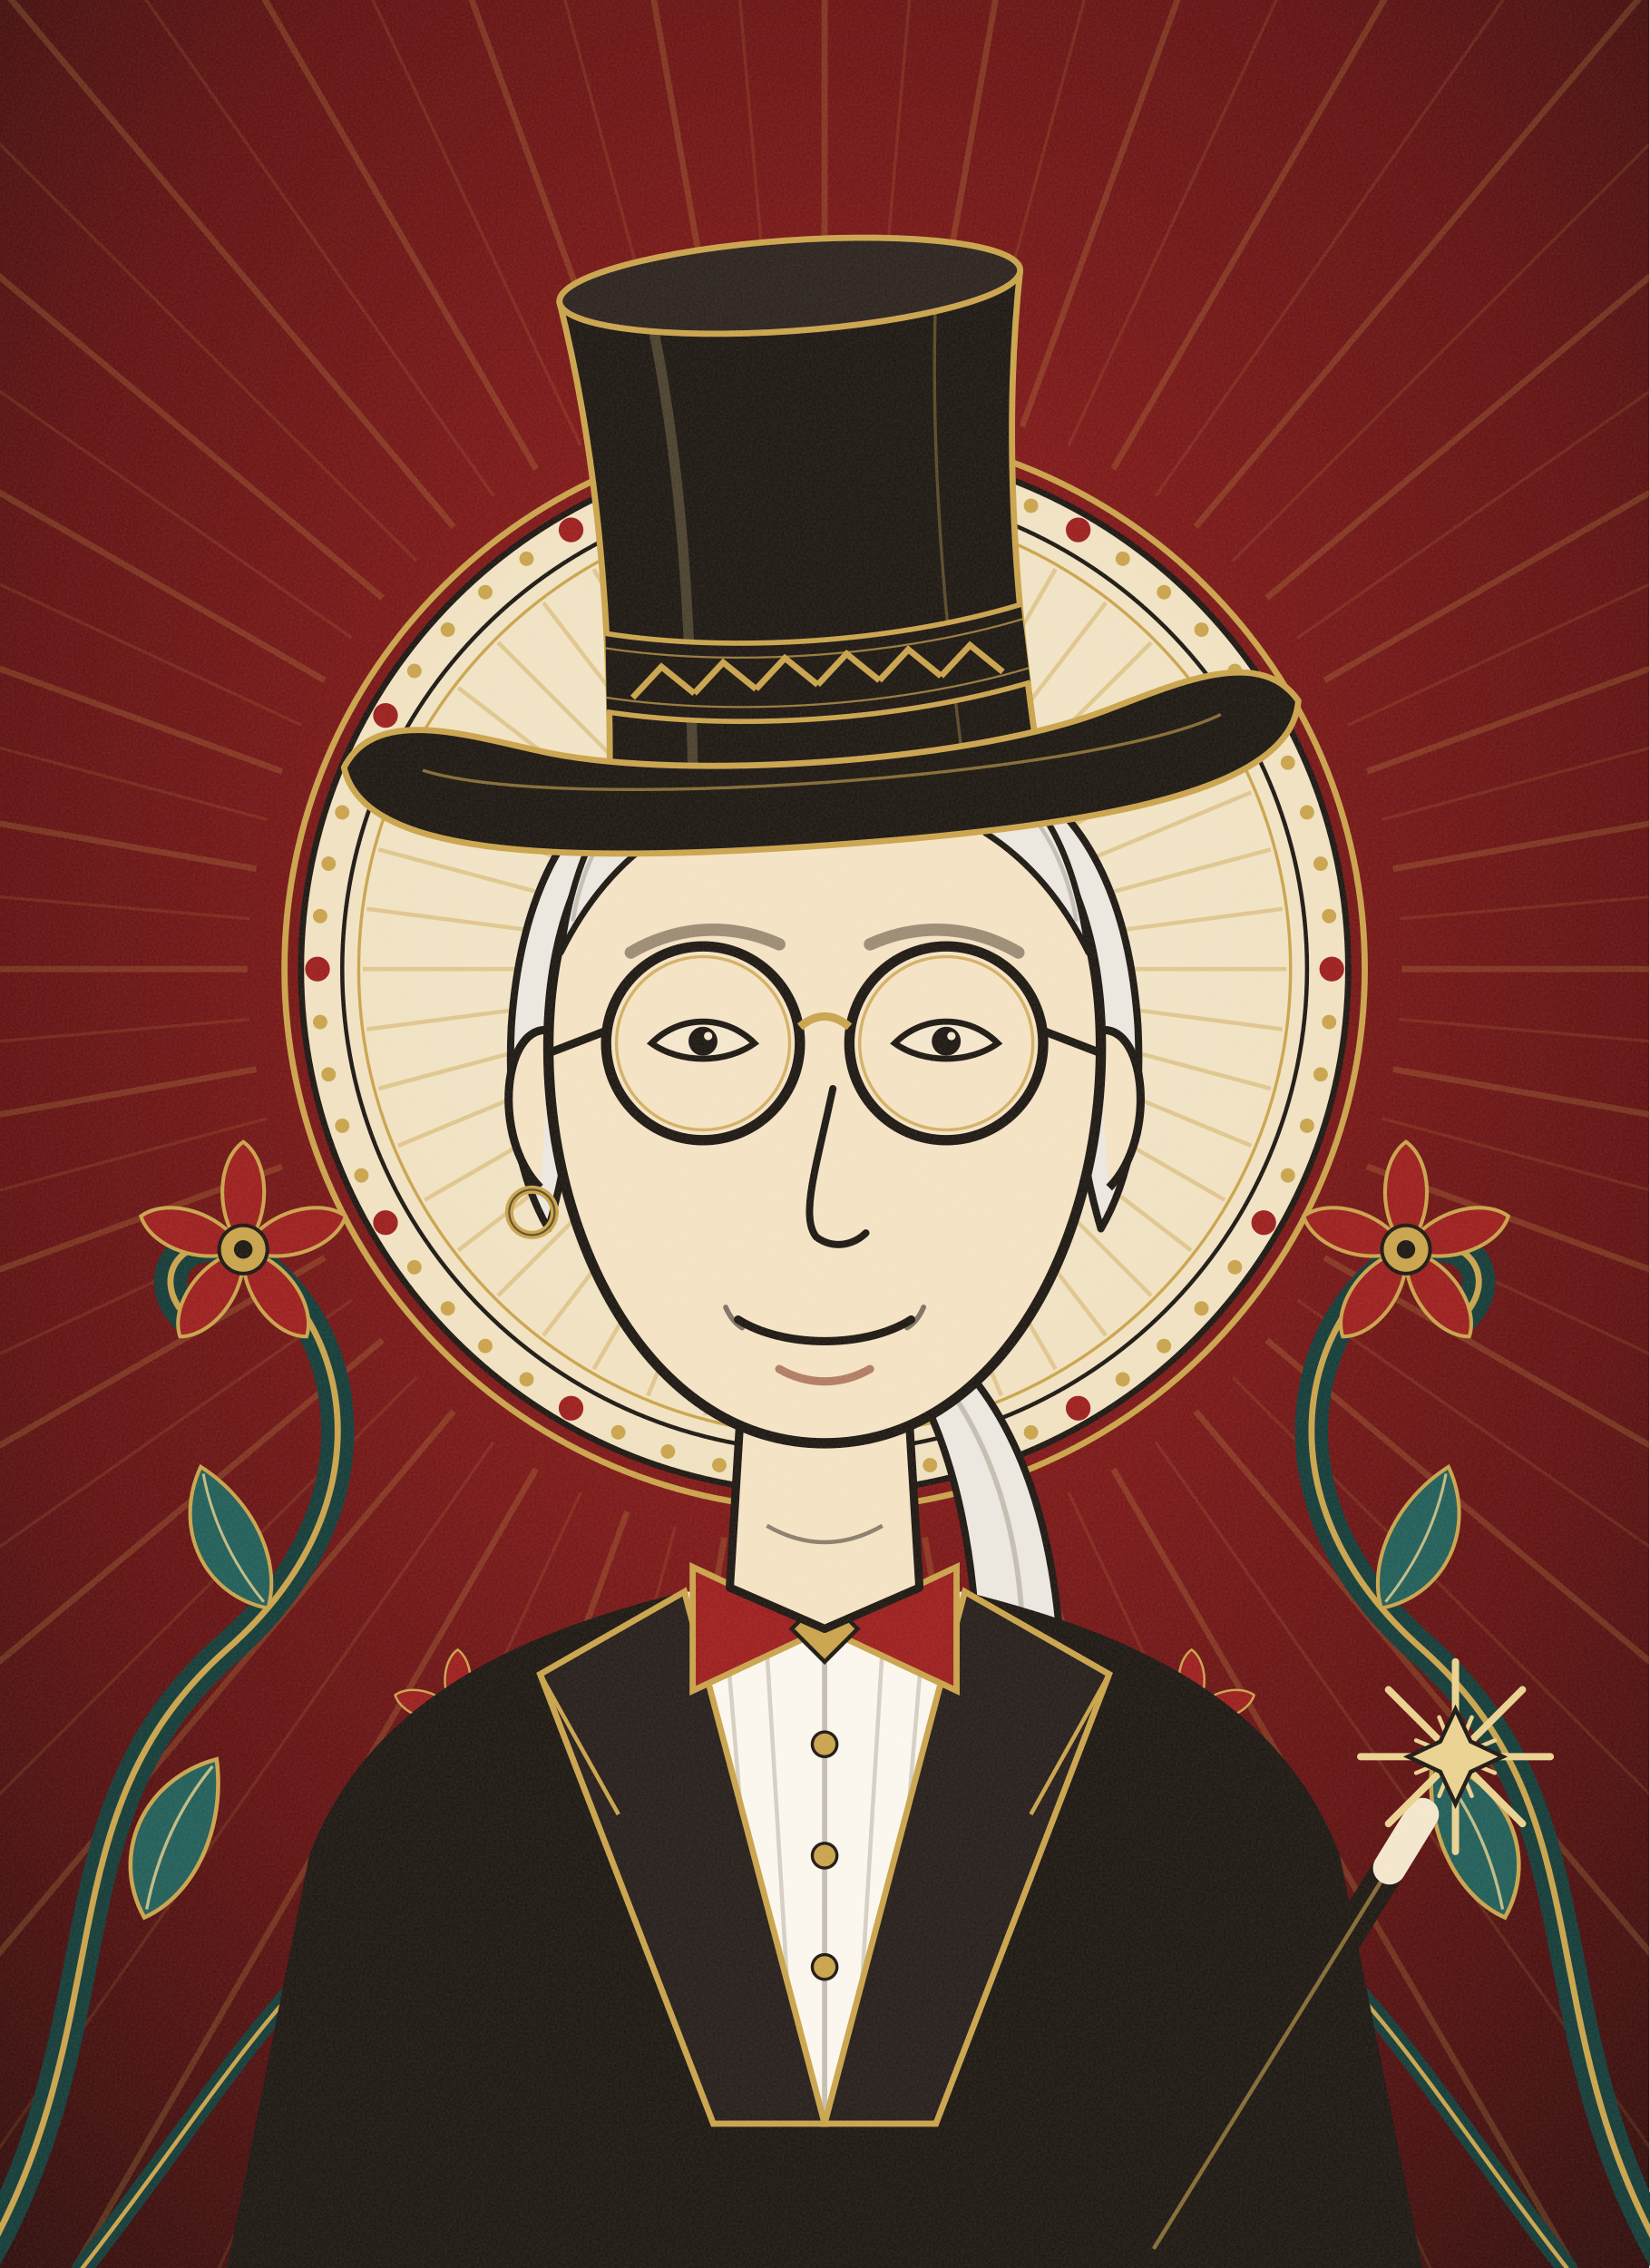
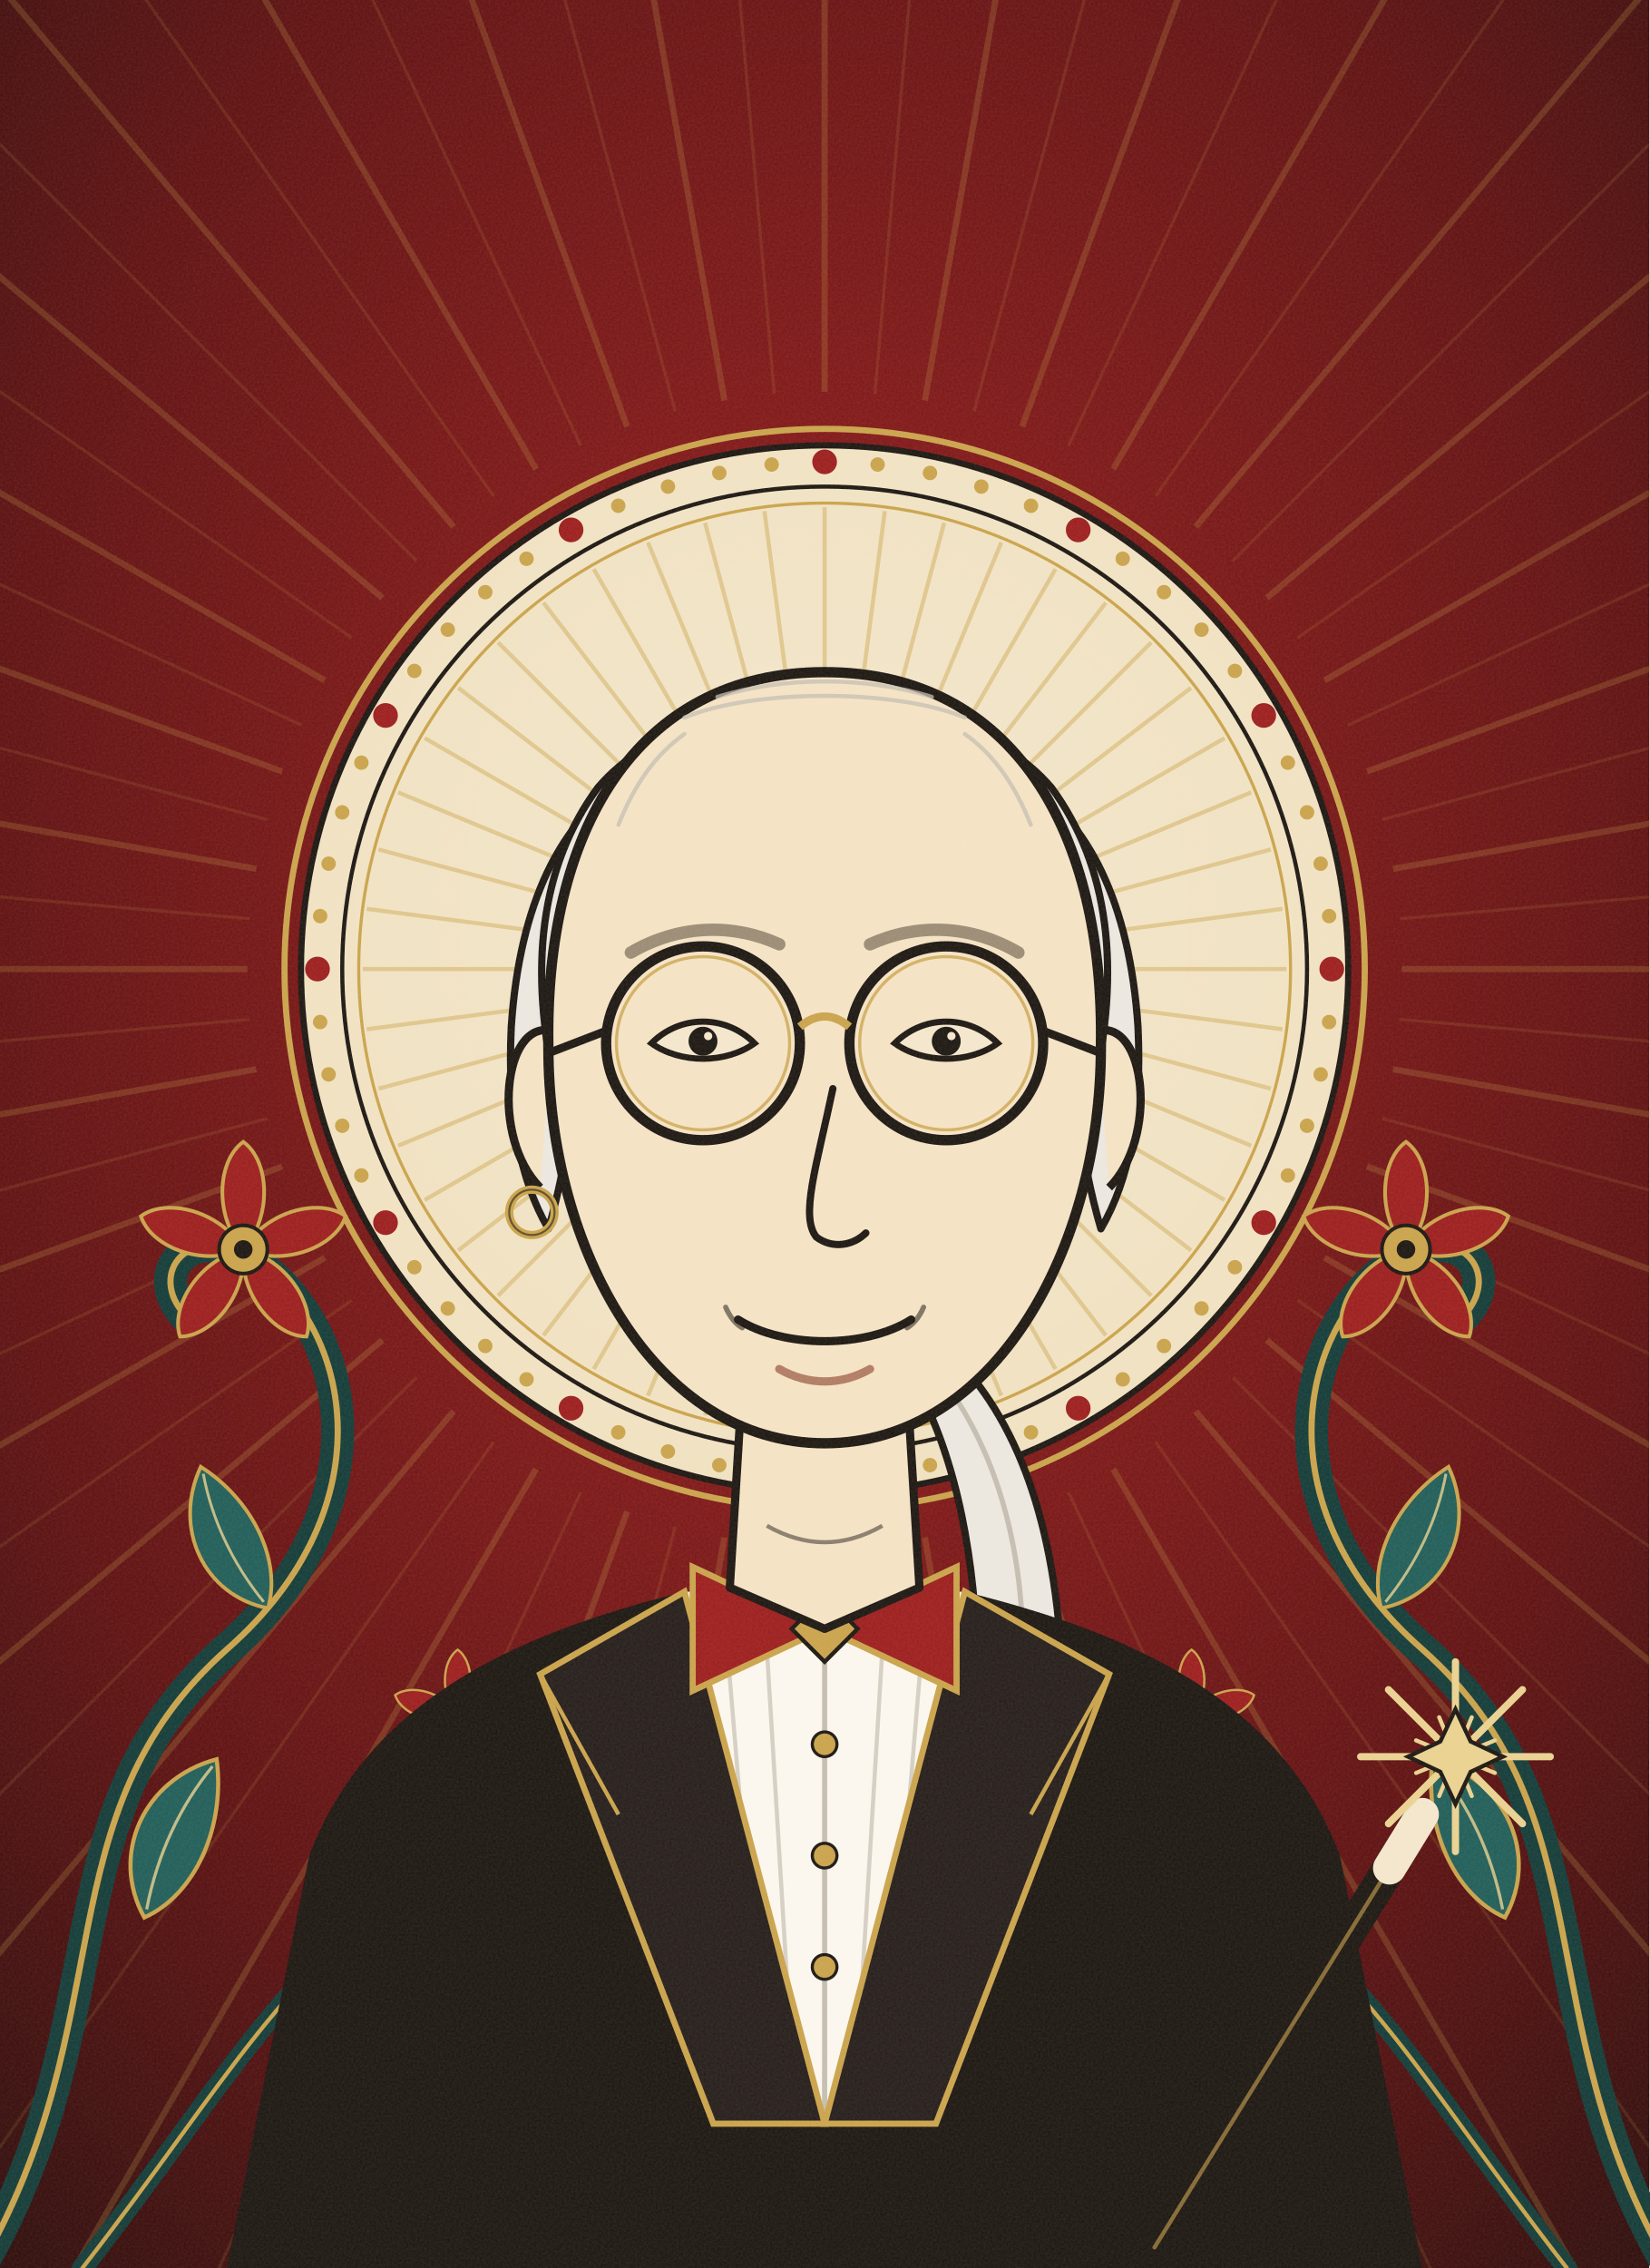
<svg xmlns="http://www.w3.org/2000/svg" viewBox="0 0 800 1100" width="800" height="1100">
  <defs>
    <radialGradient id="bg" cx=".5" cy=".42" r=".85">
      <stop offset="0" stop-color="#9b1c1c" />
      <stop offset=".6" stop-color="#5e0f10" />
      <stop offset="1" stop-color="#1a0a08" />
    </radialGradient>
    <radialGradient id="halo" cx=".5" cy=".45" r=".6">
      <stop offset="0" stop-color="#f3e6cc" />
      <stop offset="1" stop-color="#efe0bf" />
    </radialGradient>
    <clipPath id="shirt">
      <path d="M332 772 L468 772 L400 1030 Z" />
    </clipPath>
    <filter id="n">
      <feTurbulence type="fractalNoise" baseFrequency=".9" numOctaves="3" stitchTiles="stitch" />
      <feColorMatrix values="0 0 0 0 1 0 0 0 0 .9 0 0 0 0 .75 0 0 0 .1 0" />
    </filter>
  </defs>
  <rect width="800" height="1100" fill="url(#bg)" />
  <line x1="680.0" y1="470.0" x2="1700.0" y2="470.0" stroke="#c9a24a" stroke-width="3" opacity="0.22" />
  <line x1="678.9" y1="494.4" x2="1296.6" y2="548.4" stroke="#c9a24a" stroke-width="1.5" opacity="0.14" />
  <line x1="675.7" y1="518.6" x2="1680.3" y2="695.7" stroke="#c9a24a" stroke-width="3" opacity="0.22" />
  <line x1="670.5" y1="542.5" x2="1269.3" y2="702.9" stroke="#c9a24a" stroke-width="1.5" opacity="0.14" />
  <line x1="663.1" y1="565.8" x2="1621.6" y2="914.6" stroke="#c9a24a" stroke-width="3" opacity="0.22" />
  <line x1="653.8" y1="588.3" x2="1215.7" y2="850.4" stroke="#c9a24a" stroke-width="1.5" opacity="0.14" />
  <line x1="642.5" y1="610.0" x2="1525.8" y2="1120.0" stroke="#c9a24a" stroke-width="3" opacity="0.22" />
  <line x1="629.4" y1="630.6" x2="1137.2" y2="986.2" stroke="#c9a24a" stroke-width="1.5" opacity="0.14" />
  <line x1="614.5" y1="650.0" x2="1395.9" y2="1305.6" stroke="#c9a24a" stroke-width="3" opacity="0.22" />
  <line x1="598.0" y1="668.0" x2="1036.4" y2="1106.4" stroke="#c9a24a" stroke-width="1.5" opacity="0.14" />
  <line x1="580.0" y1="684.5" x2="1235.6" y2="1465.9" stroke="#c9a24a" stroke-width="3" opacity="0.22" />
  <line x1="560.6" y1="699.4" x2="916.2" y2="1207.2" stroke="#c9a24a" stroke-width="1.5" opacity="0.14" />
  <line x1="540.0" y1="712.5" x2="1050.0" y2="1595.8" stroke="#c9a24a" stroke-width="3" opacity="0.22" />
  <line x1="518.3" y1="723.8" x2="780.4" y2="1285.7" stroke="#c9a24a" stroke-width="1.5" opacity="0.14" />
  <line x1="495.8" y1="733.1" x2="844.6" y2="1691.6" stroke="#c9a24a" stroke-width="3" opacity="0.22" />
  <line x1="472.5" y1="740.5" x2="632.9" y2="1339.3" stroke="#c9a24a" stroke-width="1.5" opacity="0.14" />
  <line x1="448.6" y1="745.7" x2="625.7" y2="1750.3" stroke="#c9a24a" stroke-width="3" opacity="0.22" />
  <line x1="424.4" y1="748.9" x2="478.4" y2="1366.6" stroke="#c9a24a" stroke-width="1.5" opacity="0.14" />
  <line x1="400.0" y1="750.0" x2="400.0" y2="1770.0" stroke="#c9a24a" stroke-width="3" opacity="0.22" />
  <line x1="375.6" y1="748.9" x2="321.6" y2="1366.6" stroke="#c9a24a" stroke-width="1.5" opacity="0.14" />
  <line x1="351.4" y1="745.7" x2="174.3" y2="1750.3" stroke="#c9a24a" stroke-width="3" opacity="0.22" />
  <line x1="327.5" y1="740.5" x2="167.1" y2="1339.3" stroke="#c9a24a" stroke-width="1.5" opacity="0.14" />
  <line x1="304.2" y1="733.1" x2="-44.6" y2="1691.6" stroke="#c9a24a" stroke-width="3" opacity="0.22" />
  <line x1="281.7" y1="723.8" x2="19.6" y2="1285.7" stroke="#c9a24a" stroke-width="1.5" opacity="0.14" />
  <line x1="260.0" y1="712.5" x2="-250.0" y2="1595.8" stroke="#c9a24a" stroke-width="3" opacity="0.22" />
  <line x1="239.4" y1="699.4" x2="-116.2" y2="1207.2" stroke="#c9a24a" stroke-width="1.5" opacity="0.14" />
  <line x1="220.0" y1="684.5" x2="-435.6" y2="1465.9" stroke="#c9a24a" stroke-width="3" opacity="0.22" />
  <line x1="202.0" y1="668.0" x2="-236.4" y2="1106.4" stroke="#c9a24a" stroke-width="1.5" opacity="0.14" />
  <line x1="185.5" y1="650.0" x2="-595.9" y2="1305.6" stroke="#c9a24a" stroke-width="3" opacity="0.22" />
  <line x1="170.6" y1="630.6" x2="-337.2" y2="986.2" stroke="#c9a24a" stroke-width="1.5" opacity="0.14" />
  <line x1="157.5" y1="610.0" x2="-725.8" y2="1120.0" stroke="#c9a24a" stroke-width="3" opacity="0.22" />
  <line x1="146.2" y1="588.3" x2="-415.7" y2="850.4" stroke="#c9a24a" stroke-width="1.5" opacity="0.14" />
  <line x1="136.9" y1="565.8" x2="-821.6" y2="914.6" stroke="#c9a24a" stroke-width="3" opacity="0.22" />
  <line x1="129.5" y1="542.5" x2="-469.3" y2="702.9" stroke="#c9a24a" stroke-width="1.5" opacity="0.14" />
  <line x1="124.3" y1="518.6" x2="-880.3" y2="695.7" stroke="#c9a24a" stroke-width="3" opacity="0.22" />
  <line x1="121.1" y1="494.4" x2="-496.6" y2="548.4" stroke="#c9a24a" stroke-width="1.5" opacity="0.14" />
  <line x1="120.0" y1="470.0" x2="-900.0" y2="470.0" stroke="#c9a24a" stroke-width="3" opacity="0.22" />
  <line x1="121.1" y1="445.6" x2="-496.6" y2="391.6" stroke="#c9a24a" stroke-width="1.5" opacity="0.14" />
  <line x1="124.3" y1="421.4" x2="-880.3" y2="244.3" stroke="#c9a24a" stroke-width="3" opacity="0.22" />
  <line x1="129.5" y1="397.5" x2="-469.3" y2="237.1" stroke="#c9a24a" stroke-width="1.5" opacity="0.14" />
  <line x1="136.9" y1="374.2" x2="-821.6" y2="25.4" stroke="#c9a24a" stroke-width="3" opacity="0.22" />
  <line x1="146.2" y1="351.7" x2="-415.7" y2="89.6" stroke="#c9a24a" stroke-width="1.5" opacity="0.14" />
  <line x1="157.5" y1="330.0" x2="-725.8" y2="-180.0" stroke="#c9a24a" stroke-width="3" opacity="0.22" />
  <line x1="170.6" y1="309.4" x2="-337.2" y2="-46.2" stroke="#c9a24a" stroke-width="1.5" opacity="0.14" />
  <line x1="185.5" y1="290.0" x2="-595.9" y2="-365.6" stroke="#c9a24a" stroke-width="3" opacity="0.22" />
  <line x1="202.0" y1="272.0" x2="-236.4" y2="-166.4" stroke="#c9a24a" stroke-width="1.5" opacity="0.14" />
  <line x1="220.0" y1="255.5" x2="-435.6" y2="-525.9" stroke="#c9a24a" stroke-width="3" opacity="0.22" />
  <line x1="239.4" y1="240.6" x2="-116.2" y2="-267.2" stroke="#c9a24a" stroke-width="1.5" opacity="0.14" />
  <line x1="260.0" y1="227.5" x2="-250.0" y2="-655.8" stroke="#c9a24a" stroke-width="3" opacity="0.22" />
  <line x1="281.7" y1="216.2" x2="19.6" y2="-345.7" stroke="#c9a24a" stroke-width="1.5" opacity="0.14" />
  <line x1="304.2" y1="206.9" x2="-44.6" y2="-751.6" stroke="#c9a24a" stroke-width="3" opacity="0.22" />
  <line x1="327.5" y1="199.5" x2="167.1" y2="-399.3" stroke="#c9a24a" stroke-width="1.5" opacity="0.14" />
  <line x1="351.4" y1="194.3" x2="174.3" y2="-810.3" stroke="#c9a24a" stroke-width="3" opacity="0.22" />
  <line x1="375.6" y1="191.1" x2="321.6" y2="-426.6" stroke="#c9a24a" stroke-width="1.5" opacity="0.14" />
  <line x1="400.0" y1="190.0" x2="400.0" y2="-830.0" stroke="#c9a24a" stroke-width="3" opacity="0.22" />
  <line x1="424.4" y1="191.1" x2="478.4" y2="-426.6" stroke="#c9a24a" stroke-width="1.5" opacity="0.14" />
  <line x1="448.6" y1="194.3" x2="625.7" y2="-810.3" stroke="#c9a24a" stroke-width="3" opacity="0.22" />
  <line x1="472.5" y1="199.5" x2="632.9" y2="-399.3" stroke="#c9a24a" stroke-width="1.5" opacity="0.14" />
  <line x1="495.8" y1="206.9" x2="844.6" y2="-751.6" stroke="#c9a24a" stroke-width="3" opacity="0.22" />
  <line x1="518.3" y1="216.2" x2="780.4" y2="-345.7" stroke="#c9a24a" stroke-width="1.5" opacity="0.14" />
  <line x1="540.0" y1="227.5" x2="1050.0" y2="-655.8" stroke="#c9a24a" stroke-width="3" opacity="0.22" />
  <line x1="560.6" y1="240.6" x2="916.2" y2="-267.2" stroke="#c9a24a" stroke-width="1.5" opacity="0.14" />
  <line x1="580.0" y1="255.5" x2="1235.6" y2="-525.9" stroke="#c9a24a" stroke-width="3" opacity="0.22" />
  <line x1="598.0" y1="272.0" x2="1036.4" y2="-166.4" stroke="#c9a24a" stroke-width="1.5" opacity="0.14" />
  <line x1="614.5" y1="290.0" x2="1395.9" y2="-365.6" stroke="#c9a24a" stroke-width="3" opacity="0.22" />
  <line x1="629.4" y1="309.4" x2="1137.2" y2="-46.2" stroke="#c9a24a" stroke-width="1.5" opacity="0.14" />
  <line x1="642.5" y1="330.0" x2="1525.8" y2="-180.0" stroke="#c9a24a" stroke-width="3" opacity="0.22" />
  <line x1="653.8" y1="351.7" x2="1215.7" y2="89.6" stroke="#c9a24a" stroke-width="1.5" opacity="0.14" />
  <line x1="663.1" y1="374.2" x2="1621.6" y2="25.4" stroke="#c9a24a" stroke-width="3" opacity="0.22" />
  <line x1="670.5" y1="397.5" x2="1269.3" y2="237.1" stroke="#c9a24a" stroke-width="1.5" opacity="0.14" />
  <line x1="675.7" y1="421.4" x2="1680.3" y2="244.3" stroke="#c9a24a" stroke-width="3" opacity="0.22" />
  <line x1="678.9" y1="445.6" x2="1296.6" y2="391.6" stroke="#c9a24a" stroke-width="1.5" opacity="0.14" />
  <circle cx="400" cy="470" r="262" fill="none" stroke="#c9a24a" stroke-width="3" />
  <circle cx="400" cy="470" r="254" fill="url(#halo)" stroke="#1b1511" stroke-width="3" />
  <circle cx="646.0" cy="470.0" r="6" fill="#9b1c1c" />
  <circle cx="644.7" cy="495.7" r="3.5" fill="#c9a24a" />
  <circle cx="640.6" cy="521.1" r="3.5" fill="#c9a24a" />
  <circle cx="634.0" cy="546.0" r="3.5" fill="#c9a24a" />
  <circle cx="624.7" cy="570.1" r="3.5" fill="#c9a24a" />
  <circle cx="613.0" cy="593.0" r="6" fill="#9b1c1c" />
  <circle cx="599.0" cy="614.6" r="3.5" fill="#c9a24a" />
  <circle cx="582.8" cy="634.6" r="3.5" fill="#c9a24a" />
  <circle cx="564.6" cy="652.8" r="3.5" fill="#c9a24a" />
  <circle cx="544.6" cy="669.0" r="3.5" fill="#c9a24a" />
  <circle cx="523.0" cy="683.0" r="6" fill="#9b1c1c" />
  <circle cx="500.1" cy="694.7" r="3.5" fill="#c9a24a" />
  <circle cx="476.0" cy="704.0" r="3.5" fill="#c9a24a" />
  <circle cx="451.1" cy="710.6" r="3.5" fill="#c9a24a" />
  <circle cx="425.7" cy="714.7" r="3.5" fill="#c9a24a" />
  <circle cx="400.0" cy="716.0" r="6" fill="#9b1c1c" />
  <circle cx="374.3" cy="714.7" r="3.5" fill="#c9a24a" />
  <circle cx="348.9" cy="710.6" r="3.5" fill="#c9a24a" />
  <circle cx="324.0" cy="704.0" r="3.5" fill="#c9a24a" />
  <circle cx="299.9" cy="694.7" r="3.5" fill="#c9a24a" />
  <circle cx="277.0" cy="683.0" r="6" fill="#9b1c1c" />
  <circle cx="255.4" cy="669.0" r="3.5" fill="#c9a24a" />
  <circle cx="235.4" cy="652.8" r="3.5" fill="#c9a24a" />
  <circle cx="217.2" cy="634.6" r="3.5" fill="#c9a24a" />
  <circle cx="201.0" cy="614.6" r="3.5" fill="#c9a24a" />
  <circle cx="187.0" cy="593.0" r="6" fill="#9b1c1c" />
  <circle cx="175.3" cy="570.1" r="3.5" fill="#c9a24a" />
  <circle cx="166.0" cy="546.0" r="3.5" fill="#c9a24a" />
  <circle cx="159.4" cy="521.1" r="3.5" fill="#c9a24a" />
  <circle cx="155.3" cy="495.7" r="3.5" fill="#c9a24a" />
  <circle cx="154.0" cy="470.0" r="6" fill="#9b1c1c" />
  <circle cx="155.3" cy="444.3" r="3.5" fill="#c9a24a" />
  <circle cx="159.4" cy="418.9" r="3.5" fill="#c9a24a" />
  <circle cx="166.0" cy="394.0" r="3.5" fill="#c9a24a" />
  <circle cx="175.3" cy="369.9" r="3.5" fill="#c9a24a" />
  <circle cx="187.0" cy="347.0" r="6" fill="#9b1c1c" />
  <circle cx="201.0" cy="325.4" r="3.5" fill="#c9a24a" />
  <circle cx="217.2" cy="305.4" r="3.5" fill="#c9a24a" />
  <circle cx="235.4" cy="287.2" r="3.5" fill="#c9a24a" />
  <circle cx="255.4" cy="271.0" r="3.5" fill="#c9a24a" />
  <circle cx="277.0" cy="257.0" r="6" fill="#9b1c1c" />
  <circle cx="299.9" cy="245.3" r="3.5" fill="#c9a24a" />
  <circle cx="324.0" cy="236.0" r="3.5" fill="#c9a24a" />
  <circle cx="348.9" cy="229.4" r="3.5" fill="#c9a24a" />
  <circle cx="374.3" cy="225.3" r="3.5" fill="#c9a24a" />
  <circle cx="400.0" cy="224.0" r="6" fill="#9b1c1c" />
  <circle cx="425.7" cy="225.3" r="3.5" fill="#c9a24a" />
  <circle cx="451.1" cy="229.4" r="3.5" fill="#c9a24a" />
  <circle cx="476.0" cy="236.0" r="3.5" fill="#c9a24a" />
  <circle cx="500.1" cy="245.3" r="3.5" fill="#c9a24a" />
  <circle cx="523.0" cy="257.0" r="6" fill="#9b1c1c" />
  <circle cx="544.6" cy="271.0" r="3.5" fill="#c9a24a" />
  <circle cx="564.6" cy="287.2" r="3.5" fill="#c9a24a" />
  <circle cx="582.8" cy="305.4" r="3.5" fill="#c9a24a" />
  <circle cx="599.0" cy="325.4" r="3.5" fill="#c9a24a" />
  <circle cx="613.0" cy="347.0" r="6" fill="#9b1c1c" />
  <circle cx="624.7" cy="369.9" r="3.5" fill="#c9a24a" />
  <circle cx="634.0" cy="394.0" r="3.5" fill="#c9a24a" />
  <circle cx="640.6" cy="418.9" r="3.5" fill="#c9a24a" />
  <circle cx="644.7" cy="444.3" r="3.5" fill="#c9a24a" />
  <circle cx="400" cy="470" r="234" fill="none" stroke="#1b1511" stroke-width="2" />
  <circle cx="400" cy="470" r="226" fill="none" stroke="#c9a24a" stroke-width="1.5" />
  <line x1="520.0" y1="470.0" x2="624.0" y2="470.0" stroke="#c9a24a" stroke-width="2" opacity=".45" />
  <line x1="519.0" y1="485.7" x2="622.1" y2="499.2" stroke="#c9a24a" stroke-width="2" opacity=".45" />
  <line x1="515.9" y1="501.1" x2="616.4" y2="528.0" stroke="#c9a24a" stroke-width="2" opacity=".45" />
  <line x1="510.9" y1="515.9" x2="606.9" y2="555.7" stroke="#c9a24a" stroke-width="2" opacity=".45" />
  <line x1="503.9" y1="530.0" x2="594.0" y2="582.0" stroke="#c9a24a" stroke-width="2" opacity=".45" />
  <line x1="495.2" y1="543.1" x2="577.7" y2="606.4" stroke="#c9a24a" stroke-width="2" opacity=".45" />
  <line x1="484.9" y1="554.9" x2="558.4" y2="628.4" stroke="#c9a24a" stroke-width="2" opacity=".45" />
  <line x1="473.1" y1="565.2" x2="536.4" y2="647.7" stroke="#c9a24a" stroke-width="2" opacity=".45" />
  <line x1="460.0" y1="573.9" x2="512.0" y2="664.0" stroke="#c9a24a" stroke-width="2" opacity=".45" />
  <line x1="445.9" y1="580.9" x2="485.7" y2="676.9" stroke="#c9a24a" stroke-width="2" opacity=".45" />
  <line x1="431.1" y1="585.9" x2="458.0" y2="686.4" stroke="#c9a24a" stroke-width="2" opacity=".45" />
  <line x1="415.7" y1="589.0" x2="429.2" y2="692.1" stroke="#c9a24a" stroke-width="2" opacity=".45" />
  <line x1="400.0" y1="590.0" x2="400.0" y2="694.0" stroke="#c9a24a" stroke-width="2" opacity=".45" />
  <line x1="384.3" y1="589.0" x2="370.8" y2="692.1" stroke="#c9a24a" stroke-width="2" opacity=".45" />
  <line x1="368.9" y1="585.9" x2="342.0" y2="686.4" stroke="#c9a24a" stroke-width="2" opacity=".45" />
  <line x1="354.1" y1="580.9" x2="314.3" y2="676.9" stroke="#c9a24a" stroke-width="2" opacity=".45" />
  <line x1="340.0" y1="573.9" x2="288.0" y2="664.0" stroke="#c9a24a" stroke-width="2" opacity=".45" />
  <line x1="326.9" y1="565.2" x2="263.6" y2="647.7" stroke="#c9a24a" stroke-width="2" opacity=".45" />
  <line x1="315.1" y1="554.9" x2="241.6" y2="628.4" stroke="#c9a24a" stroke-width="2" opacity=".45" />
  <line x1="304.8" y1="543.1" x2="222.3" y2="606.4" stroke="#c9a24a" stroke-width="2" opacity=".45" />
  <line x1="296.1" y1="530.0" x2="206.0" y2="582.0" stroke="#c9a24a" stroke-width="2" opacity=".45" />
  <line x1="289.1" y1="515.9" x2="193.1" y2="555.7" stroke="#c9a24a" stroke-width="2" opacity=".45" />
  <line x1="284.1" y1="501.1" x2="183.6" y2="528.0" stroke="#c9a24a" stroke-width="2" opacity=".45" />
  <line x1="281.0" y1="485.7" x2="177.9" y2="499.2" stroke="#c9a24a" stroke-width="2" opacity=".45" />
  <line x1="280.0" y1="470.0" x2="176.0" y2="470.0" stroke="#c9a24a" stroke-width="2" opacity=".45" />
  <line x1="281.0" y1="454.3" x2="177.9" y2="440.8" stroke="#c9a24a" stroke-width="2" opacity=".45" />
  <line x1="284.1" y1="438.9" x2="183.6" y2="412.0" stroke="#c9a24a" stroke-width="2" opacity=".45" />
  <line x1="289.1" y1="424.1" x2="193.1" y2="384.3" stroke="#c9a24a" stroke-width="2" opacity=".45" />
  <line x1="296.1" y1="410.0" x2="206.0" y2="358.0" stroke="#c9a24a" stroke-width="2" opacity=".45" />
  <line x1="304.8" y1="396.9" x2="222.3" y2="333.6" stroke="#c9a24a" stroke-width="2" opacity=".45" />
  <line x1="315.1" y1="385.1" x2="241.6" y2="311.6" stroke="#c9a24a" stroke-width="2" opacity=".45" />
  <line x1="326.9" y1="374.8" x2="263.6" y2="292.3" stroke="#c9a24a" stroke-width="2" opacity=".45" />
  <line x1="340.0" y1="366.1" x2="288.0" y2="276.0" stroke="#c9a24a" stroke-width="2" opacity=".45" />
  <line x1="354.1" y1="359.1" x2="314.3" y2="263.1" stroke="#c9a24a" stroke-width="2" opacity=".45" />
  <line x1="368.9" y1="354.1" x2="342.0" y2="253.6" stroke="#c9a24a" stroke-width="2" opacity=".45" />
  <line x1="384.3" y1="351.0" x2="370.8" y2="247.9" stroke="#c9a24a" stroke-width="2" opacity=".45" />
  <line x1="400.0" y1="350.0" x2="400.0" y2="246.0" stroke="#c9a24a" stroke-width="2" opacity=".45" />
  <line x1="415.7" y1="351.0" x2="429.2" y2="247.9" stroke="#c9a24a" stroke-width="2" opacity=".45" />
  <line x1="431.1" y1="354.1" x2="458.0" y2="253.6" stroke="#c9a24a" stroke-width="2" opacity=".45" />
  <line x1="445.9" y1="359.1" x2="485.7" y2="263.1" stroke="#c9a24a" stroke-width="2" opacity=".45" />
  <line x1="460.0" y1="366.1" x2="512.0" y2="276.0" stroke="#c9a24a" stroke-width="2" opacity=".45" />
  <line x1="473.1" y1="374.8" x2="536.4" y2="292.3" stroke="#c9a24a" stroke-width="2" opacity=".45" />
  <line x1="484.9" y1="385.1" x2="558.4" y2="311.6" stroke="#c9a24a" stroke-width="2" opacity=".45" />
  <line x1="495.2" y1="396.9" x2="577.7" y2="333.6" stroke="#c9a24a" stroke-width="2" opacity=".45" />
  <line x1="503.9" y1="410.0" x2="594.0" y2="358.0" stroke="#c9a24a" stroke-width="2" opacity=".45" />
  <line x1="510.9" y1="424.1" x2="606.9" y2="384.3" stroke="#c9a24a" stroke-width="2" opacity=".45" />
  <line x1="515.9" y1="438.9" x2="616.4" y2="412.0" stroke="#c9a24a" stroke-width="2" opacity=".45" />
  <line x1="519.0" y1="454.3" x2="622.1" y2="440.8" stroke="#c9a24a" stroke-width="2" opacity=".45" />
  <g>
    <path d="M-10 1100 C60 980 20 880 110 800 C190 730 170 640 120 610 C90 592 70 620 92 640" fill="none" stroke="#123a37" stroke-width="16" stroke-linecap="round" />
    <path d="M-10 1100 C60 980 20 880 110 800 C190 730 170 640 120 610 C90 592 70 620 92 640" fill="none" stroke="#c9a24a" stroke-width="3" stroke-linecap="round" />
    <path d="M40 1100 C110 1010 140 950 210 910 C260 882 250 840 222 836" fill="none" stroke="#123a37" stroke-width="10" stroke-linecap="round" />
    <path d="M40 1100 C110 1010 140 950 210 910 C260 882 250 840 222 836" fill="none" stroke="#c9a24a" stroke-width="2" stroke-linecap="round" />
    <g transform="translate(70 930) rotate(-60) scale(1)">
      <path d="M0 0 C18 -30 58 -34 84 -8 C58 12 22 16 0 0 Z" fill="#1f5c57" stroke="#c9a24a" stroke-width="2" />
      <path d="M4 -1 C30 -10 56 -12 80 -8" fill="none" stroke="#e9d18f" stroke-width="1.5" opacity=".8" />
    </g>
    <g transform="translate(130 780) rotate(-110) scale(0.9)">
      <path d="M0 0 C18 -30 58 -34 84 -8 C58 12 22 16 0 0 Z" fill="#1f5c57" stroke="#c9a24a" stroke-width="2" />
      <path d="M4 -1 C30 -10 56 -12 80 -8" fill="none" stroke="#e9d18f" stroke-width="1.5" opacity=".8" />
    </g>
    <g transform="translate(150 960) rotate(-20) scale(0.8)">
      <path d="M0 0 C18 -30 58 -34 84 -8 C58 12 22 16 0 0 Z" fill="#1f5c57" stroke="#c9a24a" stroke-width="2" />
      <path d="M4 -1 C30 -10 56 -12 80 -8" fill="none" stroke="#e9d18f" stroke-width="1.5" opacity=".8" />
    </g>
    <g transform="translate(118 606) scale(0.9)">
      <path d="M0 0 C-16 -18 -14 -48 0 -58 C14 -48 16 -18 0 0 Z" fill="#9b1c1c" stroke="#c9a24a" stroke-width="2" transform="rotate(0)" />
      <path d="M0 0 C-16 -18 -14 -48 0 -58 C14 -48 16 -18 0 0 Z" fill="#9b1c1c" stroke="#c9a24a" stroke-width="2" transform="rotate(72)" />
      <path d="M0 0 C-16 -18 -14 -48 0 -58 C14 -48 16 -18 0 0 Z" fill="#9b1c1c" stroke="#c9a24a" stroke-width="2" transform="rotate(144)" />
      <path d="M0 0 C-16 -18 -14 -48 0 -58 C14 -48 16 -18 0 0 Z" fill="#9b1c1c" stroke="#c9a24a" stroke-width="2" transform="rotate(216)" />
      <path d="M0 0 C-16 -18 -14 -48 0 -58 C14 -48 16 -18 0 0 Z" fill="#9b1c1c" stroke="#c9a24a" stroke-width="2" transform="rotate(288)" />
      <circle r="13" fill="#c9a24a" stroke="#1b1511" stroke-width="2" />
      <circle r="5" fill="#1b1511" />
    </g>
    <g transform="translate(222 832) scale(0.55)">
      <path d="M0 0 C-16 -18 -14 -48 0 -58 C14 -48 16 -18 0 0 Z" fill="#9b1c1c" stroke="#c9a24a" stroke-width="2" transform="rotate(0)" />
      <path d="M0 0 C-16 -18 -14 -48 0 -58 C14 -48 16 -18 0 0 Z" fill="#9b1c1c" stroke="#c9a24a" stroke-width="2" transform="rotate(72)" />
      <path d="M0 0 C-16 -18 -14 -48 0 -58 C14 -48 16 -18 0 0 Z" fill="#9b1c1c" stroke="#c9a24a" stroke-width="2" transform="rotate(144)" />
      <path d="M0 0 C-16 -18 -14 -48 0 -58 C14 -48 16 -18 0 0 Z" fill="#9b1c1c" stroke="#c9a24a" stroke-width="2" transform="rotate(216)" />
      <path d="M0 0 C-16 -18 -14 -48 0 -58 C14 -48 16 -18 0 0 Z" fill="#9b1c1c" stroke="#c9a24a" stroke-width="2" transform="rotate(288)" />
      <circle r="13" fill="#c9a24a" stroke="#1b1511" stroke-width="2" />
      <circle r="5" fill="#1b1511" />
    </g>
  </g>
  <g transform="translate(800 0) scale(-1 1)">
    <path d="M-10 1100 C60 980 20 880 110 800 C190 730 170 640 120 610 C90 592 70 620 92 640" fill="none" stroke="#123a37" stroke-width="16" stroke-linecap="round" />
    <path d="M-10 1100 C60 980 20 880 110 800 C190 730 170 640 120 610 C90 592 70 620 92 640" fill="none" stroke="#c9a24a" stroke-width="3" stroke-linecap="round" />
    <path d="M40 1100 C110 1010 140 950 210 910 C260 882 250 840 222 836" fill="none" stroke="#123a37" stroke-width="10" stroke-linecap="round" />
    <path d="M40 1100 C110 1010 140 950 210 910 C260 882 250 840 222 836" fill="none" stroke="#c9a24a" stroke-width="2" stroke-linecap="round" />
    <g transform="translate(70 930) rotate(-60) scale(1)">
      <path d="M0 0 C18 -30 58 -34 84 -8 C58 12 22 16 0 0 Z" fill="#1f5c57" stroke="#c9a24a" stroke-width="2" />
      <path d="M4 -1 C30 -10 56 -12 80 -8" fill="none" stroke="#e9d18f" stroke-width="1.5" opacity=".8" />
    </g>
    <g transform="translate(130 780) rotate(-110) scale(0.9)">
      <path d="M0 0 C18 -30 58 -34 84 -8 C58 12 22 16 0 0 Z" fill="#1f5c57" stroke="#c9a24a" stroke-width="2" />
      <path d="M4 -1 C30 -10 56 -12 80 -8" fill="none" stroke="#e9d18f" stroke-width="1.5" opacity=".8" />
    </g>
    <g transform="translate(150 960) rotate(-20) scale(0.8)">
      <path d="M0 0 C18 -30 58 -34 84 -8 C58 12 22 16 0 0 Z" fill="#1f5c57" stroke="#c9a24a" stroke-width="2" />
      <path d="M4 -1 C30 -10 56 -12 80 -8" fill="none" stroke="#e9d18f" stroke-width="1.5" opacity=".8" />
    </g>
    <g transform="translate(118 606) scale(0.9)">
      <path d="M0 0 C-16 -18 -14 -48 0 -58 C14 -48 16 -18 0 0 Z" fill="#9b1c1c" stroke="#c9a24a" stroke-width="2" transform="rotate(0)" />
      <path d="M0 0 C-16 -18 -14 -48 0 -58 C14 -48 16 -18 0 0 Z" fill="#9b1c1c" stroke="#c9a24a" stroke-width="2" transform="rotate(72)" />
      <path d="M0 0 C-16 -18 -14 -48 0 -58 C14 -48 16 -18 0 0 Z" fill="#9b1c1c" stroke="#c9a24a" stroke-width="2" transform="rotate(144)" />
      <path d="M0 0 C-16 -18 -14 -48 0 -58 C14 -48 16 -18 0 0 Z" fill="#9b1c1c" stroke="#c9a24a" stroke-width="2" transform="rotate(216)" />
      <path d="M0 0 C-16 -18 -14 -48 0 -58 C14 -48 16 -18 0 0 Z" fill="#9b1c1c" stroke="#c9a24a" stroke-width="2" transform="rotate(288)" />
      <circle r="13" fill="#c9a24a" stroke="#1b1511" stroke-width="2" />
      <circle r="5" fill="#1b1511" />
    </g>
    <g transform="translate(222 832) scale(0.55)">
      <path d="M0 0 C-16 -18 -14 -48 0 -58 C14 -48 16 -18 0 0 Z" fill="#9b1c1c" stroke="#c9a24a" stroke-width="2" transform="rotate(0)" />
      <path d="M0 0 C-16 -18 -14 -48 0 -58 C14 -48 16 -18 0 0 Z" fill="#9b1c1c" stroke="#c9a24a" stroke-width="2" transform="rotate(72)" />
      <path d="M0 0 C-16 -18 -14 -48 0 -58 C14 -48 16 -18 0 0 Z" fill="#9b1c1c" stroke="#c9a24a" stroke-width="2" transform="rotate(144)" />
      <path d="M0 0 C-16 -18 -14 -48 0 -58 C14 -48 16 -18 0 0 Z" fill="#9b1c1c" stroke="#c9a24a" stroke-width="2" transform="rotate(216)" />
      <path d="M0 0 C-16 -18 -14 -48 0 -58 C14 -48 16 -18 0 0 Z" fill="#9b1c1c" stroke="#c9a24a" stroke-width="2" transform="rotate(288)" />
      <circle r="13" fill="#c9a24a" stroke="#1b1511" stroke-width="2" />
      <circle r="5" fill="#1b1511" />
    </g>
  </g>
  <g>
    <path d="M304 378 C272 398 252 438 248 498 C246 540 252 572 266 596 C276 562 280 522 286 482 C290 444 296 412 304 378 Z" fill="#ebe7df" stroke="#1b1511" stroke-width="3.5" stroke-linejoin="round" />
    <path d="M496 378 C528 398 548 438 552 498 C554 540 548 572 534 596 C524 562 520 522 514 482 C510 444 504 412 496 378 Z" fill="#ebe7df" stroke="#1b1511" stroke-width="3.5" stroke-linejoin="round" />
    <path d="M452 648 C486 676 508 722 514 792 L474 800 C472 748 462 700 440 664 Z" fill="#ebe7df" stroke="#1b1511" stroke-width="3.5" stroke-linejoin="round" />
    <path d="M458 670 C480 700 494 740 496 790" fill="none" stroke="#c3bcb0" stroke-width="2.5" stroke-linecap="round" />
  </g>
  <path d="M110 1100 L150 900 C180 820 260 790 332 772 L400 830 L468 772 C540 790 620 820 650 900 L690 1100 Z" fill="#1b1511" />
  <path d="M332 772 L468 772 L400 1030 Z" fill="#fbf7ee" />
  <g clip-path="url(#shirt)">
    <path d="M372 800 L386 1030 M428 800 L414 1030 M352 790 L372 1030 M448 790 L428 1030" stroke="#c3bcb0" stroke-width="2" opacity=".7" />
    <path d="M400 806 L400 1030" stroke="#c3bcb0" stroke-width="2.5" />
    <circle cx="400" cy="846" r="6" fill="#c9a24a" stroke="#1b1511" stroke-width="1.5" />
    <circle cx="400" cy="900" r="6" fill="#c9a24a" stroke="#1b1511" stroke-width="1.5" />
    <circle cx="400" cy="954" r="6" fill="#c9a24a" stroke="#1b1511" stroke-width="1.5" />
  </g>
  <path d="M356 770 L380 790 L352 806 Z M444 770 L420 790 L448 806 Z" fill="#fbf7ee" stroke="#1b1511" stroke-width="2.5" stroke-linejoin="round" />
  <path d="M332 772 L400 1030 L346 1030 L262 812 Z" fill="#241c19" stroke="#c9a24a" stroke-width="3" stroke-linejoin="miter" />
  <path d="M468 772 L400 1030 L454 1030 L538 812 Z" fill="#241c19" stroke="#c9a24a" stroke-width="3" stroke-linejoin="miter" />
  <path d="M262 812 L300 880 M538 812 L500 880" stroke="#c9a24a" stroke-width="2" />
  <path d="M400 790 L336 760 L336 820 Z M400 790 L464 760 L464 820 Z" fill="#9b1c1c" stroke="#c9a24a" stroke-width="3" stroke-linejoin="miter" />
  <path d="M400 774 L416 790 L400 806 L384 790 Z" fill="#c9a24a" stroke="#1b1511" stroke-width="2" />
  <path d="M360 672 L440 672 L446 770 L400 790 L354 770 Z" fill="#f4e2c4" stroke="#1b1511" stroke-width="4" stroke-linejoin="round" />
  <path d="M372 740 Q400 756 428 740" fill="none" stroke="#1b1511" stroke-width="2" opacity=".5" />
  <path d="M268 500 C244 494 238 552 262 576" fill="#f4e2c4" stroke="#1b1511" stroke-width="4" />
  <path d="M532 500 C556 494 562 552 538 576" fill="#f4e2c4" stroke="#1b1511" stroke-width="4" />
-   <path d="M400 356 C486 356 534 414 534 508 C534 606 482 700 400 700 C318 700 266 606 266 508 C266 414 314 356 400 356 Z" fill="#f4e2c4" stroke="#1b1511" stroke-width="5" />
-   <path d="M314 374 C292 390 278 418 272 462 C284 438 300 418 322 404 Z" fill="#ebe7df" stroke="#1b1511" stroke-width="3" stroke-linejoin="round" />
-   <path d="M486 374 C508 390 522 418 528 462 C516 438 500 418 478 404 Z" fill="#ebe7df" stroke="#1b1511" stroke-width="3" stroke-linejoin="round" />
-   <path d="M306 388 C292 402 282 422 278 446 M494 388 C508 402 518 422 522 446" fill="none" stroke="#c3bcb0" stroke-width="2" stroke-linecap="round" />
+   <path d="M270 530 C256 470 262 420 290 382 C302 368 316 360 330 356 C306 396 290 446 286 530 Z" fill="#ebe7df" stroke="#1b1511" stroke-width="3.5" stroke-linejoin="round" />
+   <path d="M530 530 C544 470 538 420 510 382 C498 368 484 360 470 356 C494 396 510 446 514 530 Z" fill="#ebe7df" stroke="#1b1511" stroke-width="3.5" stroke-linejoin="round" />
+   <path d="M400 326 C492 326 536 404 534 508 C534 606 482 700 400 700 C318 700 266 606 266 508 C264 404 308 326 400 326 Z" fill="#f4e2c4" stroke="#1b1511" stroke-width="5" />
+   <path d="M332 348 C366 334 434 334 468 348 M348 338 C380 328 420 328 452 338 M300 400 C308 380 318 366 332 356 M500 400 C492 380 482 366 468 356" fill="none" stroke="#c3bcb0" stroke-width="2" stroke-linecap="round" opacity=".75" />
  <circle cx="258" cy="588" r="11" fill="none" stroke="#c9a24a" stroke-width="4" />
  <circle cx="258" cy="588" r="11" fill="none" stroke="#1b1511" stroke-width="1" opacity=".6" />
  <path d="M306 462 C330 448 356 448 378 458" fill="none" stroke="#9a8a74" stroke-width="6" stroke-linecap="round" />
  <path d="M422 458 C444 448 470 448 494 462" fill="none" stroke="#9a8a74" stroke-width="6" stroke-linecap="round" />
  <path d="M316 506 C330 492 352 492 366 506 C352 516 330 516 316 506 Z" fill="#f3e6cc" stroke="#1b1511" stroke-width="3" />
  <path d="M434 506 C448 492 470 492 484 506 C470 516 448 516 434 506 Z" fill="#f3e6cc" stroke="#1b1511" stroke-width="3" />
  <circle cx="341" cy="505" r="7" fill="#1b1511" />
  <circle cx="459" cy="505" r="7" fill="#1b1511" />
  <circle cx="343.5" cy="502.5" r="2" fill="#f3e6cc" />
  <circle cx="461.5" cy="502.5" r="2" fill="#f3e6cc" />
  <circle cx="341" cy="506" r="47" fill="none" stroke="#1b1511" stroke-width="5" />
  <circle cx="459" cy="506" r="47" fill="none" stroke="#1b1511" stroke-width="5" />
  <circle cx="341" cy="506" r="42" fill="none" stroke="#c9a24a" stroke-width="1.5" opacity=".8" />
  <circle cx="459" cy="506" r="42" fill="none" stroke="#c9a24a" stroke-width="1.5" opacity=".8" />
  <path d="M388 498 Q400 488 412 498" fill="none" stroke="#c9a24a" stroke-width="4" />
  <path d="M294 500 L268 510 M506 500 L532 510" stroke="#1b1511" stroke-width="4" stroke-linecap="round" />
  <path d="M404 528 C396 566 388 590 396 600 C404 606 414 604 420 598" fill="none" stroke="#1b1511" stroke-width="3.5" stroke-linecap="round" />
  <path d="M358 640 C380 654 420 654 442 640" fill="none" stroke="#1b1511" stroke-width="4" stroke-linecap="round" />
  <path d="M378 664 C392 672 408 672 422 664" fill="none" stroke="#b07a62" stroke-width="4" stroke-linecap="round" />
  <path d="M352 634 Q355 641 360 644 M448 634 Q445 641 440 644" fill="none" stroke="#1b1511" stroke-width="2.5" stroke-linecap="round" opacity=".55" />
-   <g transform="rotate(-4 400 380)">
-     <path d="M294 396 C304 290 300 206 288 138 L512 138 C500 206 496 290 506 396 Z" fill="#1b1511" stroke="#c9a24a" stroke-width="3" stroke-linejoin="round" />
-     <path d="M332 150 C340 210 342 280 336 380" fill="none" stroke="#e9d18f" stroke-width="5" stroke-linecap="round" opacity=".22" />
-     <path d="M470 150 C464 210 462 280 468 380" fill="none" stroke="#c9a24a" stroke-width="1.5" opacity=".35" />
-     <ellipse cx="400" cy="138" rx="112" ry="22" fill="#2a211d" stroke="#c9a24a" stroke-width="3" />
-     <path d="M299 300 C360 314 440 314 501 300 L503 338 C440 352 360 352 297 338 Z" fill="#1b1511" />
-     <path d="M299 300 C360 314 440 314 501 300 M297 338 C360 352 440 352 503 338" fill="none" stroke="#c9a24a" stroke-width="2.5" />
-     <path d="M298 307 C360 321 440 321 502 307 M297 331 C360 345 440 345 503 331" fill="none" stroke="#c9a24a" stroke-width="1" opacity=".7" />
-     <path d="M310 332 L325 318 L340 332" fill="none" stroke="#c9a24a" stroke-width="3" stroke-linejoin="miter" />
-     <path d="M340 332 L355 318 L370 332" fill="none" stroke="#c9a24a" stroke-width="3" stroke-linejoin="miter" />
-     <path d="M370 332 L385 318 L400 332" fill="none" stroke="#c9a24a" stroke-width="3" stroke-linejoin="miter" />
-     <path d="M400 332 L415 318 L430 332" fill="none" stroke="#c9a24a" stroke-width="3" stroke-linejoin="miter" />
-     <path d="M430 332 L445 318 L460 332" fill="none" stroke="#c9a24a" stroke-width="3" stroke-linejoin="miter" />
-     <path d="M460 332 L475 318 L490 332" fill="none" stroke="#c9a24a" stroke-width="3" stroke-linejoin="miter" />
-     <path d="M168 356 C186 326 232 346 268 356 C334 374 466 374 532 356 C568 346 614 326 632 356 C626 398 540 410 400 410 C260 410 174 398 168 356 Z" fill="#1b1511" stroke="#c9a24a" stroke-width="3" stroke-linejoin="round" />
-     <path d="M206 360 C270 386 530 386 594 360" fill="none" stroke="#c9a24a" stroke-width="1.5" opacity=".6" />
-   </g>
  <path d="M560 1090 L690 880" stroke="#1b1511" stroke-width="16" stroke-linecap="round" />
  <path d="M560 1090 L690 880" stroke="#c9a24a" stroke-width="2" stroke-linecap="round" opacity=".6" />
  <path d="M674 906 L690 880" stroke="#f3e6cc" stroke-width="16" stroke-linecap="round" />
  <line x1="706" y1="852" x2="752.0" y2="852.0" stroke="#e9d18f" stroke-width="3.5" stroke-linecap="round" />
  <line x1="706" y1="852" x2="725.1" y2="859.9" stroke="#e9d18f" stroke-width="2" stroke-linecap="round" />
  <line x1="706" y1="852" x2="738.5" y2="884.5" stroke="#e9d18f" stroke-width="3.5" stroke-linecap="round" />
  <line x1="706" y1="852" x2="713.9" y2="871.1" stroke="#e9d18f" stroke-width="2" stroke-linecap="round" />
  <line x1="706" y1="852" x2="706.0" y2="898.0" stroke="#e9d18f" stroke-width="3.5" stroke-linecap="round" />
  <line x1="706" y1="852" x2="698.1" y2="871.1" stroke="#e9d18f" stroke-width="2" stroke-linecap="round" />
  <line x1="706" y1="852" x2="673.5" y2="884.5" stroke="#e9d18f" stroke-width="3.5" stroke-linecap="round" />
  <line x1="706" y1="852" x2="686.9" y2="859.9" stroke="#e9d18f" stroke-width="2" stroke-linecap="round" />
  <line x1="706" y1="852" x2="660.0" y2="852.0" stroke="#e9d18f" stroke-width="3.5" stroke-linecap="round" />
  <line x1="706" y1="852" x2="686.9" y2="844.1" stroke="#e9d18f" stroke-width="2" stroke-linecap="round" />
  <line x1="706" y1="852" x2="673.5" y2="819.5" stroke="#e9d18f" stroke-width="3.5" stroke-linecap="round" />
  <line x1="706" y1="852" x2="698.1" y2="832.9" stroke="#e9d18f" stroke-width="2" stroke-linecap="round" />
  <line x1="706" y1="852" x2="706.0" y2="806.0" stroke="#e9d18f" stroke-width="3.5" stroke-linecap="round" />
  <line x1="706" y1="852" x2="713.9" y2="832.9" stroke="#e9d18f" stroke-width="2" stroke-linecap="round" />
  <line x1="706" y1="852" x2="738.5" y2="819.5" stroke="#e9d18f" stroke-width="3.5" stroke-linecap="round" />
  <line x1="706" y1="852" x2="725.1" y2="844.1" stroke="#e9d18f" stroke-width="2" stroke-linecap="round" />
  <path d="M706 829L713.36 844.64L729 852L713.36 859.36L706 875L698.64 859.36L683 852L698.64 844.64Z" fill="#e9d18f" stroke="#1b1511" stroke-width="2" />
  <rect width="800" height="1100" filter="url(#n)" />
</svg>
